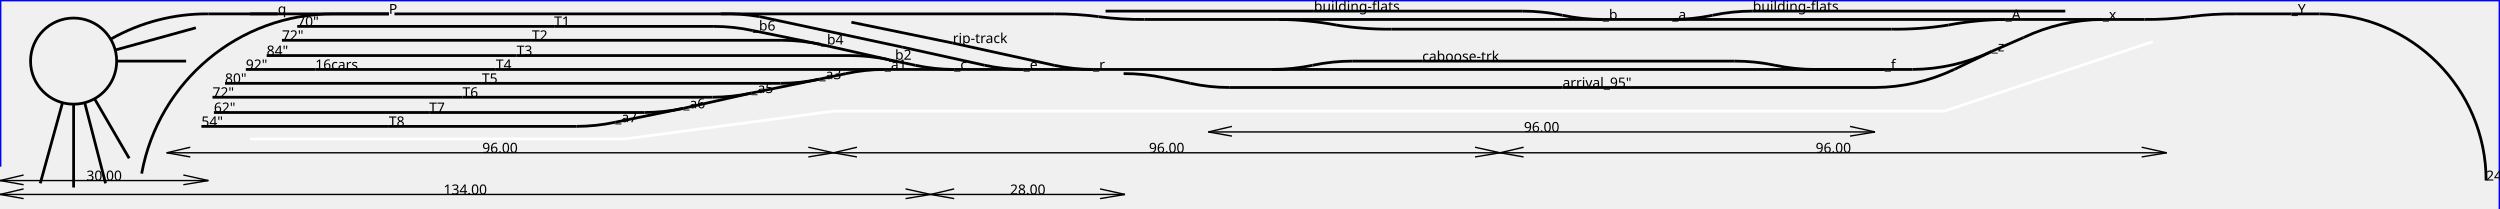
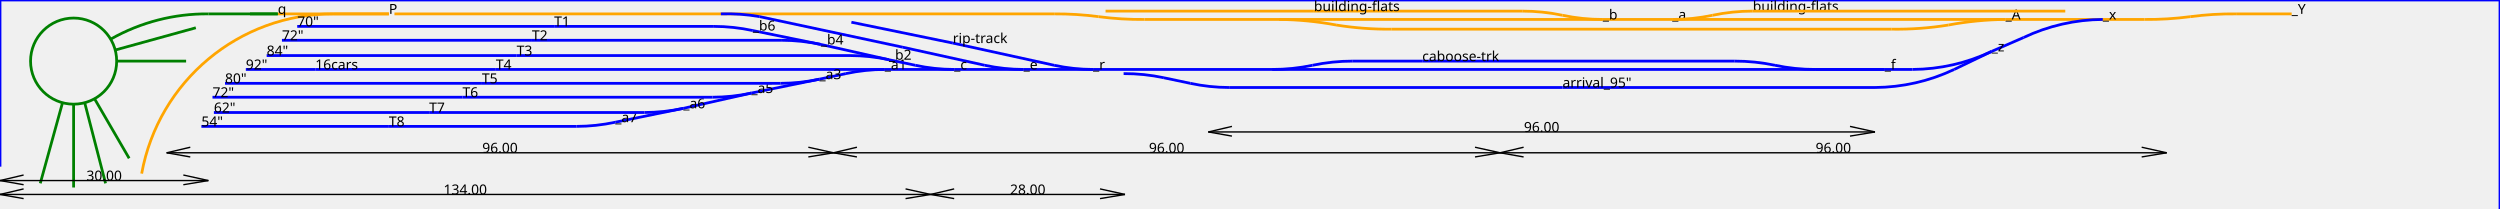
<svg xmlns="http://www.w3.org/2000/svg" version="1.1" baseProfile="full" width="1800" height="150">
-   <path d="M 0 120   L   0    0   L 1800    0   L 1800  170 " stroke="blue" stroke-width="2" fill="none" />
-   <path d="M 180 100   L 450  100   L 600   80   L 1400   80   L 1550   30 " stroke="white" stroke-width="2" fill="none" />
-   <text x="1625" y="160" font-family="Verdana" font-size="10">wood</text>
-   <text x="1625" y="185" font-family="Verdana" font-size="10">stove</text>
+   <path d="M    0  120          L    0    0          L 1800    0          L 1800  170 " stroke="blue" stroke-width="2" fill="none" />
+   <path d="M  120   80          L 1500   80          L 1560   40          L 1560    0          L  120    0          L  120   80 " stroke="dark-gray" stroke-width="2" fill="none" />
  <text x="1650" y="10" font-family="Verdana" font-size="10">_Y</text>
-   <line x1="1650" y1="10" x2="1670" y2="10" style="stroke:black;stroke-width:2" />
-   <path d="M 1670   10  A  120  120 0 0 1 1790  130" stroke="black" stroke-width="2" fill="none" />
- /&gt;
-                                                              
-  
-   <text x="1790" y="130" font-family="Verdana" font-size="10">24"</text>
-   <line x1="1650" y1="10" x2="1610" y2="10" style="stroke:black;stroke-width:2" />
-   <path d="M 1610   10  A  235  235 0 0 0 1577   12" stroke="black" stroke-width="2" fill="none" />
- /&gt;
-                                                              
-  
-  
-  
-   <path d="M 1577   12  A  235  235 0 0 1 1544   14" stroke="black" stroke-width="2" fill="none" />
- /&gt;
-                                                              
-   <line x1="1544" y1="14" x2="1514" y2="14" style="stroke:black;stroke-width:2" />
+   <line x1="1650" y1="10" x2="1610" y2="10" style="stroke:orange;stroke-width:2" />
+   <path d="M 1610   10  A  235  235 0 0 0 1577   12" stroke="orange" stroke-width="2" fill="none" />
+   <path d="M 1577   12  A  235  235 0 0 1 1544   14" stroke="orange" stroke-width="2" fill="none" />
+   <line x1="1544" y1="14" x2="1514" y2="14" style="stroke:orange;stroke-width:2" />
  <text x="1514" y="14" font-family="Verdana" font-size="10">_x</text>
-   <line x1="1514" y1="14" x2="1444" y2="14" style="stroke:black;stroke-width:2" />
+   <line x1="1514" y1="14" x2="1444" y2="14" style="stroke:orange;stroke-width:2" />
  <text x="1444" y="14" font-family="Verdana" font-size="10">_A</text>
-   <line x1="1444" y1="14" x2="1204" y2="14" style="stroke:black;stroke-width:2" />
+   <line x1="1444" y1="14" x2="1204" y2="14" style="stroke:orange;stroke-width:2" />
  <text x="1204" y="14" font-family="Verdana" font-size="10">_a</text>
-   <line x1="1204" y1="14" x2="1154" y2="14" style="stroke:black;stroke-width:2" />
+   <line x1="1204" y1="14" x2="1154" y2="14" style="stroke:orange;stroke-width:2" />
  <text x="1154" y="14" font-family="Verdana" font-size="10">_b</text>
-   <line x1="1154" y1="14" x2="824" y2="14" style="stroke:black;stroke-width:2" />
-   <path d="M  824   14  A  235  235 0 0 1  791   12" stroke="black" stroke-width="2" fill="none" />
- /&gt;
-                                                              
-  
-  
-  
-   <path d="M  791   12  A  235  235 0 0 0  759   10" stroke="black" stroke-width="2" fill="none" />
- /&gt;
-                                                              
-   <line x1="759" y1="10" x2="284" y2="10" style="stroke:black;stroke-width:2" />
+   <line x1="1154" y1="14" x2="824" y2="14" style="stroke:orange;stroke-width:2" />
+   <path d="M  824   14  A  235  235 0 0 1  791   12" stroke="orange" stroke-width="2" fill="none" />
+   <path d="M  791   12  A  235  235 0 0 0  759   10" stroke="orange" stroke-width="2" fill="none" />
+   <line x1="759" y1="10" x2="284" y2="10" style="stroke:orange;stroke-width:2" />
+   <path d="M 1444   14  A  235  235 0 0 0 1403   18" stroke="orange" stroke-width="2" fill="none" />
+   <path d="M 1403   18  A  235  235 0 0 1 1362   21" stroke="orange" stroke-width="2" fill="none" />
+   <line x1="1362" y1="21" x2="1002" y2="21" style="stroke:orange;stroke-width:2" />
+   <path d="M 1002   21  A  235  235 0 0 1  962   18" stroke="orange" stroke-width="2" fill="none" />
+   <path d="M  962   18  A  235  235 0 0 0  921   14" stroke="orange" stroke-width="2" fill="none" />
+   <path d="M 1204   14  A  140  140 0 0 0 1233   11" stroke="orange" stroke-width="2" fill="none" />
+   <path d="M 1233   11  A  140  140 0 0 1 1262    8" stroke="orange" stroke-width="2" fill="none" />
+   <text x="1262" y="8" font-family="Verdana" font-size="10">building-flats</text>
+   <line x1="1262" y1="8" x2="1487" y2="8" style="stroke:orange;stroke-width:2" />
+   <path d="M 1154   14  A  140  140 0 0 1 1125   11" stroke="orange" stroke-width="2" fill="none" />
+   <path d="M 1125   11  A  140  140 0 0 0 1096    8" stroke="orange" stroke-width="2" fill="none" />
+   <line x1="1096" y1="8" x2="946" y2="8" style="stroke:orange;stroke-width:2" />
+   <text x="946" y="8" font-family="Verdana" font-size="10">building-flats</text>
+   <line x1="946" y1="8" x2="796" y2="8" style="stroke:orange;stroke-width:2" />
  <text x="280" y="10" font-family="Verdana" font-size="10">P</text>
-   <line x1="280" y1="10" x2="240" y2="10" style="stroke:black;stroke-width:2" />
-   <path d="M  240   10  A  140  140 0 0 0  102  125" stroke="black" stroke-width="2" fill="none" />
- /&gt;
-                                                              
-  
-                                                              
-   <line x1="280" y1="10" x2="200" y2="10" style="stroke:black;stroke-width:2" />
+   <line x1="280" y1="10" x2="240" y2="10" style="stroke:orange;stroke-width:2" />
+   <path d="M  240   10  A  140  140 0 0 0  102  125" stroke="orange" stroke-width="2" fill="none" />
+   <line x1="280" y1="10" x2="200" y2="10" style="stroke:orange;stroke-width:2" />
  <text x="200" y="10" font-family="Verdana" font-size="10">q</text>
-   <line x1="200" y1="10" x2="180" y2="10" style="stroke:black;stroke-width:2" />
-   <line x1="200" y1="10" x2="150" y2="10" style="stroke:black;stroke-width:2" />
-   <path d="M  150   10  A  140  140 0 0 0   80   28" stroke="black" stroke-width="2" fill="none" />
- /&gt;
-                                                              
-  <circle cx="53" cy="44" r="31" stroke="black" stroke-width="2" fill="none" />
-   <line x1="45" y1="74" x2="29" y2="132" style="stroke:black;stroke-width:2" />
-   <line x1="53" y1="75" x2="53" y2="135" style="stroke:black;stroke-width:2" />
-   <line x1="61" y1="74" x2="76" y2="132" style="stroke:black;stroke-width:2" />
-   <line x1="68" y1="71" x2="93" y2="114" style="stroke:black;stroke-width:2" />
-   <line x1="84" y1="44" x2="134" y2="44" style="stroke:black;stroke-width:2" />
-   <line x1="83" y1="36" x2="141" y2="20" style="stroke:black;stroke-width:2" />
-   <path d="M 1444   14  A  235  235 0 0 0 1403   18" stroke="black" stroke-width="2" fill="none" />
- /&gt;
-                                                              
-  
-  
-  
-   <path d="M 1403   18  A  235  235 0 0 1 1362   21" stroke="black" stroke-width="2" fill="none" />
- /&gt;
-                                                              
-   <line x1="1362" y1="21" x2="1002" y2="21" style="stroke:black;stroke-width:2" />
-   <path d="M 1002   21  A  235  235 0 0 1  962   18" stroke="black" stroke-width="2" fill="none" />
- /&gt;
-                                                              
-  
-  
-  
-   <path d="M  962   18  A  235  235 0 0 0  921   14" stroke="black" stroke-width="2" fill="none" />
- /&gt;
-                                                              
-                                                              
-  
-                                                              
-  
-  
-  
-   <path d="M 1204   14  A  140  140 0 0 0 1233   11" stroke="black" stroke-width="2" fill="none" />
- /&gt;
-                                                              
-  
-  
-  
-   <path d="M 1233   11  A  140  140 0 0 1 1262    8" stroke="black" stroke-width="2" fill="none" />
- /&gt;
-                                                              
-  
-   <text x="1262" y="8" font-family="Verdana" font-size="10">building-flats</text>
-   <line x1="1262" y1="8" x2="1487" y2="8" style="stroke:black;stroke-width:2" />
-   <path d="M 1154   14  A  140  140 0 0 1 1125   11" stroke="black" stroke-width="2" fill="none" />
- /&gt;
-                                                              
-  
-  
-  
-   <path d="M 1125   11  A  140  140 0 0 0 1096    8" stroke="black" stroke-width="2" fill="none" />
- /&gt;
-                                                              
-   <line x1="1096" y1="8" x2="946" y2="8" style="stroke:black;stroke-width:2" />
-   <text x="946" y="8" font-family="Verdana" font-size="10">building-flats</text>
-   <line x1="946" y1="8" x2="796" y2="8" style="stroke:black;stroke-width:2" />
-   <path d="M 1514   14  A  135  135 0 0 0 1457   27" stroke="black" stroke-width="2" fill="none" />
- /&gt;
-                                                              
-   <line x1="1457" y1="27" x2="1434" y2="37" style="stroke:black;stroke-width:2" />
+   <line x1="200" y1="10" x2="180" y2="10" style="stroke:green;stroke-width:2" />
+   <line x1="200" y1="10" x2="150" y2="10" style="stroke:green;stroke-width:2" />
+   <path d="M  150   10  A  140  140 0 0 0   80   28" stroke="green" stroke-width="2" fill="none" />
+   <circle cx="53" cy="44" r="31" stroke="green" stroke-width="2" fill="none" />
+   <line x1="45" y1="74" x2="29" y2="132" style="stroke:green;stroke-width:2" />
+   <line x1="53" y1="75" x2="53" y2="135" style="stroke:green;stroke-width:2" />
+   <line x1="61" y1="74" x2="76" y2="132" style="stroke:green;stroke-width:2" />
+   <line x1="68" y1="71" x2="93" y2="114" style="stroke:green;stroke-width:2" />
+   <line x1="84" y1="44" x2="134" y2="44" style="stroke:green;stroke-width:2" />
+   <line x1="83" y1="36" x2="141" y2="20" style="stroke:green;stroke-width:2" />
+   <path d="M 1514   14  A  135  135 0 0 0 1457   27" stroke="blue" stroke-width="2" fill="none" />
+   <line x1="1457" y1="27" x2="1434" y2="37" style="stroke:blue;stroke-width:2" />
  <text x="1434" y="37" font-family="Verdana" font-size="10">_z</text>
-   <path d="M 1434   37  A  135  135 0 0 1 1377   50" stroke="black" stroke-width="2" fill="none" />
- /&gt;
-                                                              
-   <line x1="1377" y1="50" x2="1357" y2="50" style="stroke:black;stroke-width:2" />
+   <path d="M 1434   37  A  135  135 0 0 1 1377   50" stroke="blue" stroke-width="2" fill="none" />
+   <line x1="1377" y1="50" x2="1357" y2="50" style="stroke:blue;stroke-width:2" />
  <text x="1357" y="50" font-family="Verdana" font-size="10">_f</text>
-   <line x1="1357" y1="50" x2="787" y2="50" style="stroke:black;stroke-width:2" />
+   <line x1="1357" y1="50" x2="787" y2="50" style="stroke:blue;stroke-width:2" />
  <text x="787" y="50" font-family="Verdana" font-size="10">_r</text>
-   <line x1="787" y1="50" x2="737" y2="50" style="stroke:black;stroke-width:2" />
+   <line x1="787" y1="50" x2="737" y2="50" style="stroke:blue;stroke-width:2" />
  <text x="737" y="50" font-family="Verdana" font-size="10">_e</text>
-   <path d="M  737   50  A  135  135 0 0 1  709   47" stroke="black" stroke-width="2" fill="none" />
- /&gt;
-                                                              
-   <line x1="709" y1="47" x2="650" y2="34" style="stroke:black;stroke-width:2" />
-   <line x1="650" y1="34" x2="547" y2="12" style="stroke:black;stroke-width:2" />
-   <path d="M  547   12  A  135  135 0 0 0  519   10" stroke="black" stroke-width="2" fill="none" />
- /&gt;
-                                                              
-  
-                                                              
-   <line x1="1434" y1="37" x2="1407" y2="50" style="stroke:black;stroke-width:2" />
-   <path d="M 1407   50  A  135  135 0 0 1 1350   63" stroke="black" stroke-width="2" fill="none" />
- /&gt;
-                                                              
-   <line x1="1350" y1="63" x2="1125" y2="63" style="stroke:black;stroke-width:2" />
+   <path d="M  737   50  A  135  135 0 0 1  709   47" stroke="blue" stroke-width="2" fill="none" />
+   <line x1="709" y1="47" x2="650" y2="34" style="stroke:blue;stroke-width:2" />
+   <line x1="650" y1="34" x2="547" y2="12" style="stroke:blue;stroke-width:2" />
+   <path d="M  547   12  A  135  135 0 0 0  519   10" stroke="blue" stroke-width="2" fill="none" />
+   <line x1="1434" y1="37" x2="1407" y2="50" style="stroke:blue;stroke-width:2" />
+   <path d="M 1407   50  A  135  135 0 0 1 1350   63" stroke="blue" stroke-width="2" fill="none" />
+   <line x1="1350" y1="63" x2="1125" y2="63" style="stroke:blue;stroke-width:2" />
  <text x="1125" y="63" font-family="Verdana" font-size="10">arrival_95"</text>
-   <line x1="1125" y1="63" x2="885" y2="63" style="stroke:black;stroke-width:2" />
-   <path d="M  885   63  A  135  135 0 0 1  857   60" stroke="black" stroke-width="2" fill="none" />
- /&gt;
-                                                              
-   <line x1="857" y1="60" x2="838" y2="56" style="stroke:black;stroke-width:2" />
-   <path d="M  838   56  A  135  135 0 0 0  809   53" stroke="black" stroke-width="2" fill="none" />
- /&gt;
-                                                              
+   <line x1="1125" y1="63" x2="885" y2="63" style="stroke:blue;stroke-width:2" />
+   <path d="M  885   63  A  135  135 0 0 1  857   60" stroke="blue" stroke-width="2" fill="none" />
+   <line x1="857" y1="60" x2="838" y2="56" style="stroke:blue;stroke-width:2" />
+   <path d="M  838   56  A  135  135 0 0 0  809   53" stroke="blue" stroke-width="2" fill="none" />
  <line x1="870" y1="95" x2="1350" y2="95" style="stroke:black;stroke-width:1" />
  <line x1="870" y1="95" x2="887" y2="91" style="stroke:black;stroke-width:1" />
  <line x1="870" y1="95" x2="887" y2="98" style="stroke:black;stroke-width:1" />
  <line x1="1350" y1="95" x2="1332" y2="91" style="stroke:black;stroke-width:1" />
  <line x1="1350" y1="95" x2="1332" y2="98" style="stroke:black;stroke-width:1" />
  <text x="1110" y="95" font-family="Verdana" text-anchor="middle" font-size="10">96.00</text>
-   <path d="M  787   50  A  135  135 0 0 1  759   47" stroke="black" stroke-width="2" fill="none" />
- /&gt;
-                                                              
-   <line x1="759" y1="47" x2="686" y2="31" style="stroke:black;stroke-width:2" />
+   <path d="M  787   50  A  135  135 0 0 1  759   47" stroke="blue" stroke-width="2" fill="none" />
+   <line x1="759" y1="47" x2="686" y2="31" style="stroke:blue;stroke-width:2" />
  <text x="686" y="31" font-family="Verdana" font-size="10">rip-track</text>
-   <line x1="686" y1="31" x2="613" y2="16" style="stroke:black;stroke-width:2" />
-   <line x1="1357" y1="50" x2="1307" y2="50" style="stroke:black;stroke-width:2" />
-   <path d="M 1307   50  A  140  140 0 0 1 1278   47" stroke="black" stroke-width="2" fill="none" />
- /&gt;
-                                                              
-  
-  
-  
-   <path d="M 1278   47  A  140  140 0 0 0 1249   44" stroke="black" stroke-width="2" fill="none" />
- /&gt;
-                                                              
-   <line x1="1249" y1="44" x2="1024" y2="44" style="stroke:black;stroke-width:2" />
+   <line x1="686" y1="31" x2="613" y2="16" style="stroke:blue;stroke-width:2" />
+   <line x1="1357" y1="50" x2="1307" y2="50" style="stroke:blue;stroke-width:2" />
+   <path d="M 1307   50  A  140  140 0 0 1 1278   47" stroke="blue" stroke-width="2" fill="none" />
+   <path d="M 1278   47  A  140  140 0 0 0 1249   44" stroke="blue" stroke-width="2" fill="none" />
+   <line x1="1249" y1="44" x2="1024" y2="44" style="stroke:blue;stroke-width:2" />
  <text x="1024" y="44" font-family="Verdana" font-size="10">caboose-trk</text>
-   <line x1="1024" y1="44" x2="974" y2="44" style="stroke:black;stroke-width:2" />
-   <path d="M  974   44  A  140  140 0 0 0  945   47" stroke="black" stroke-width="2" fill="none" />
- /&gt;
-                                                              
-  
-  
-  
-   <path d="M  945   47  A  140  140 0 0 1  916   50" stroke="black" stroke-width="2" fill="none" />
- /&gt;
-                                                              
-                                                              
-  
-                                                              
-   <line x1="737" y1="50" x2="687" y2="50" style="stroke:black;stroke-width:2" />
+   <line x1="1024" y1="44" x2="974" y2="44" style="stroke:blue;stroke-width:2" />
+   <path d="M  974   44  A  140  140 0 0 0  945   47" stroke="blue" stroke-width="2" fill="none" />
+   <path d="M  945   47  A  140  140 0 0 1  916   50" stroke="blue" stroke-width="2" fill="none" />
+   <line x1="737" y1="50" x2="687" y2="50" style="stroke:blue;stroke-width:2" />
  <text x="687" y="50" font-family="Verdana" font-size="10">_c</text>
-   <line x1="687" y1="50" x2="637" y2="50" style="stroke:black;stroke-width:2" />
+   <line x1="687" y1="50" x2="637" y2="50" style="stroke:blue;stroke-width:2" />
  <text x="637" y="50" font-family="Verdana" font-size="10">_a1</text>
-   <line x1="637" y1="50" x2="357" y2="50" style="stroke:black;stroke-width:2" />
+   <line x1="637" y1="50" x2="357" y2="50" style="stroke:blue;stroke-width:2" />
  <text x="357" y="50" font-family="Verdana" font-size="10">T4</text>
-   <line x1="357" y1="50" x2="227" y2="50" style="stroke:black;stroke-width:2" />
+   <line x1="357" y1="50" x2="227" y2="50" style="stroke:blue;stroke-width:2" />
  <text x="227" y="50" font-family="Verdana" font-size="10">16cars</text>
-   <line x1="227" y1="50" x2="177" y2="50" style="stroke:black;stroke-width:2" />
+   <line x1="227" y1="50" x2="177" y2="50" style="stroke:blue;stroke-width:2" />
  <text x="177" y="50" font-family="Verdana" font-size="10">92"</text>
-   <path d="M  637   50  A  135  135 0 0 0  609   53" stroke="black" stroke-width="2" fill="none" />
- /&gt;
-                                                              
-   <line x1="609" y1="53" x2="590" y2="57" style="stroke:black;stroke-width:2" />
+   <path d="M  637   50  A  135  135 0 0 0  609   53" stroke="blue" stroke-width="2" fill="none" />
+   <line x1="609" y1="53" x2="590" y2="57" style="stroke:blue;stroke-width:2" />
  <text x="590" y="57" font-family="Verdana" font-size="10">_a3</text>
-   <line x1="590" y1="57" x2="541" y2="67" style="stroke:black;stroke-width:2" />
+   <line x1="590" y1="57" x2="541" y2="67" style="stroke:blue;stroke-width:2" />
  <text x="541" y="67" font-family="Verdana" font-size="10">_a5</text>
-   <line x1="541" y1="67" x2="492" y2="78" style="stroke:black;stroke-width:2" />
+   <line x1="541" y1="67" x2="492" y2="78" style="stroke:blue;stroke-width:2" />
  <text x="492" y="78" font-family="Verdana" font-size="10">_a6</text>
-   <line x1="492" y1="78" x2="443" y2="88" style="stroke:black;stroke-width:2" />
+   <line x1="492" y1="78" x2="443" y2="88" style="stroke:blue;stroke-width:2" />
  <text x="443" y="88" font-family="Verdana" font-size="10">_a7</text>
-   <path d="M  590   57  A  135  135 0 0 1  562   60" stroke="black" stroke-width="2" fill="none" />
- /&gt;
-                                                              
-   <line x1="562" y1="60" x2="347" y2="60" style="stroke:black;stroke-width:2" />
+   <path d="M  590   57  A  135  135 0 0 1  562   60" stroke="blue" stroke-width="2" fill="none" />
+   <line x1="562" y1="60" x2="347" y2="60" style="stroke:blue;stroke-width:2" />
  <text x="347" y="60" font-family="Verdana" font-size="10">T5</text>
-   <line x1="347" y1="60" x2="162" y2="60" style="stroke:black;stroke-width:2" />
+   <line x1="347" y1="60" x2="162" y2="60" style="stroke:blue;stroke-width:2" />
  <text x="162" y="60" font-family="Verdana" font-size="10">80"</text>
-   <path d="M  541   67  A  135  135 0 0 1  513   70" stroke="black" stroke-width="2" fill="none" />
- /&gt;
-                                                              
-   <line x1="513" y1="70" x2="333" y2="70" style="stroke:black;stroke-width:2" />
+   <path d="M  541   67  A  135  135 0 0 1  513   70" stroke="blue" stroke-width="2" fill="none" />
+   <line x1="513" y1="70" x2="333" y2="70" style="stroke:blue;stroke-width:2" />
  <text x="333" y="70" font-family="Verdana" font-size="10">T6</text>
-   <line x1="333" y1="70" x2="153" y2="70" style="stroke:black;stroke-width:2" />
+   <line x1="333" y1="70" x2="153" y2="70" style="stroke:blue;stroke-width:2" />
  <text x="153" y="70" font-family="Verdana" font-size="10">72"</text>
-   <path d="M  492   78  A  135  135 0 0 1  464   81" stroke="black" stroke-width="2" fill="none" />
- /&gt;
-                                                              
-   <line x1="464" y1="81" x2="309" y2="81" style="stroke:black;stroke-width:2" />
+   <path d="M  492   78  A  135  135 0 0 1  464   81" stroke="blue" stroke-width="2" fill="none" />
+   <line x1="464" y1="81" x2="309" y2="81" style="stroke:blue;stroke-width:2" />
  <text x="309" y="81" font-family="Verdana" font-size="10">T7</text>
-   <line x1="309" y1="81" x2="154" y2="81" style="stroke:black;stroke-width:2" />
+   <line x1="309" y1="81" x2="154" y2="81" style="stroke:blue;stroke-width:2" />
  <text x="154" y="81" font-family="Verdana" font-size="10">62"</text>
-   <path d="M  443   88  A  135  135 0 0 1  415   91" stroke="black" stroke-width="2" fill="none" />
- /&gt;
-                                                              
-   <line x1="415" y1="91" x2="280" y2="91" style="stroke:black;stroke-width:2" />
+   <path d="M  443   88  A  135  135 0 0 1  415   91" stroke="blue" stroke-width="2" fill="none" />
+   <line x1="415" y1="91" x2="280" y2="91" style="stroke:blue;stroke-width:2" />
  <text x="280" y="91" font-family="Verdana" font-size="10">T8</text>
-   <line x1="280" y1="91" x2="145" y2="91" style="stroke:black;stroke-width:2" />
+   <line x1="280" y1="91" x2="145" y2="91" style="stroke:blue;stroke-width:2" />
  <text x="145" y="91" font-family="Verdana" font-size="10">54"</text>
-   <path d="M  687   50  A  135  135 0 0 1  659   47" stroke="black" stroke-width="2" fill="none" />
- /&gt;
-                                                              
-   <line x1="659" y1="47" x2="640" y2="43" style="stroke:black;stroke-width:2" />
+   <path d="M  687   50  A  135  135 0 0 1  659   47" stroke="blue" stroke-width="2" fill="none" />
+   <line x1="659" y1="47" x2="640" y2="43" style="stroke:blue;stroke-width:2" />
  <text x="640" y="43" font-family="Verdana" font-size="10">_b2</text>
-   <line x1="640" y1="43" x2="591" y2="32" style="stroke:black;stroke-width:2" />
+   <line x1="640" y1="43" x2="591" y2="32" style="stroke:blue;stroke-width:2" />
  <text x="591" y="32" font-family="Verdana" font-size="10">_b4</text>
-   <line x1="591" y1="32" x2="542" y2="22" style="stroke:black;stroke-width:2" />
+   <line x1="591" y1="32" x2="542" y2="22" style="stroke:blue;stroke-width:2" />
  <text x="542" y="22" font-family="Verdana" font-size="10">_b6</text>
-   <path d="M  640   43  A  135  135 0 0 0  612   40" stroke="black" stroke-width="2" fill="none" />
- /&gt;
-                                                              
-   <line x1="612" y1="40" x2="372" y2="40" style="stroke:black;stroke-width:2" />
+   <path d="M  640   43  A  135  135 0 0 0  612   40" stroke="blue" stroke-width="2" fill="none" />
+   <line x1="612" y1="40" x2="372" y2="40" style="stroke:blue;stroke-width:2" />
  <text x="372" y="40" font-family="Verdana" font-size="10">T3</text>
-   <line x1="372" y1="40" x2="192" y2="40" style="stroke:black;stroke-width:2" />
+   <line x1="372" y1="40" x2="192" y2="40" style="stroke:blue;stroke-width:2" />
  <text x="192" y="40" font-family="Verdana" font-size="10">84"</text>
-   <path d="M  591   32  A  135  135 0 0 0  563   29" stroke="black" stroke-width="2" fill="none" />
- /&gt;
-                                                              
-   <line x1="563" y1="29" x2="383" y2="29" style="stroke:black;stroke-width:2" />
+   <path d="M  591   32  A  135  135 0 0 0  563   29" stroke="blue" stroke-width="2" fill="none" />
+   <line x1="563" y1="29" x2="383" y2="29" style="stroke:blue;stroke-width:2" />
  <text x="383" y="29" font-family="Verdana" font-size="10">T2</text>
-   <line x1="383" y1="29" x2="203" y2="29" style="stroke:black;stroke-width:2" />
+   <line x1="383" y1="29" x2="203" y2="29" style="stroke:blue;stroke-width:2" />
  <text x="203" y="29" font-family="Verdana" font-size="10">72"</text>
-   <path d="M  542   22  A  135  135 0 0 0  514   19" stroke="black" stroke-width="2" fill="none" />
- /&gt;
-                                                              
-   <line x1="514" y1="19" x2="399" y2="19" style="stroke:black;stroke-width:2" />
+   <path d="M  542   22  A  135  135 0 0 0  514   19" stroke="blue" stroke-width="2" fill="none" />
+   <line x1="514" y1="19" x2="399" y2="19" style="stroke:blue;stroke-width:2" />
  <text x="399" y="19" font-family="Verdana" font-size="10">T1</text>
-   <line x1="399" y1="19" x2="214" y2="19" style="stroke:black;stroke-width:2" />
+   <line x1="399" y1="19" x2="214" y2="19" style="stroke:blue;stroke-width:2" />
  <text x="214" y="19" font-family="Verdana" font-size="10">70"</text>
  <line x1="1560" y1="110" x2="1080" y2="110" style="stroke:black;stroke-width:1" />
  <line x1="1560" y1="110" x2="1542" y2="106" style="stroke:black;stroke-width:1" />
  <line x1="1560" y1="110" x2="1542" y2="113" style="stroke:black;stroke-width:1" />
  <line x1="1080" y1="110" x2="1097" y2="106" style="stroke:black;stroke-width:1" />
  <line x1="1080" y1="110" x2="1097" y2="113" style="stroke:black;stroke-width:1" />
  <text x="1320" y="110" font-family="Verdana" text-anchor="middle" font-size="10">96.00</text>
  <line x1="1080" y1="110" x2="600" y2="110" style="stroke:black;stroke-width:1" />
  <line x1="1080" y1="110" x2="1062" y2="106" style="stroke:black;stroke-width:1" />
  <line x1="1080" y1="110" x2="1062" y2="113" style="stroke:black;stroke-width:1" />
  <line x1="600" y1="110" x2="617" y2="106" style="stroke:black;stroke-width:1" />
  <line x1="600" y1="110" x2="617" y2="113" style="stroke:black;stroke-width:1" />
  <text x="840" y="110" font-family="Verdana" text-anchor="middle" font-size="10">96.00</text>
  <line x1="600" y1="110" x2="120" y2="110" style="stroke:black;stroke-width:1" />
  <line x1="600" y1="110" x2="582" y2="106" style="stroke:black;stroke-width:1" />
  <line x1="600" y1="110" x2="582" y2="113" style="stroke:black;stroke-width:1" />
  <line x1="120" y1="110" x2="137" y2="106" style="stroke:black;stroke-width:1" />
  <line x1="120" y1="110" x2="137" y2="113" style="stroke:black;stroke-width:1" />
  <text x="360" y="110" font-family="Verdana" text-anchor="middle" font-size="10">96.00</text>
  <line x1="0" y1="130" x2="150" y2="130" style="stroke:black;stroke-width:1" />
  <line x1="0" y1="130" x2="17" y2="126" style="stroke:black;stroke-width:1" />
  <line x1="0" y1="130" x2="17" y2="133" style="stroke:black;stroke-width:1" />
  <line x1="150" y1="130" x2="132" y2="126" style="stroke:black;stroke-width:1" />
  <line x1="150" y1="130" x2="132" y2="133" style="stroke:black;stroke-width:1" />
  <text x="75" y="130" font-family="Verdana" text-anchor="middle" font-size="10">30.00</text>
  <line x1="0" y1="140" x2="670" y2="140" style="stroke:black;stroke-width:1" />
  <line x1="0" y1="140" x2="17" y2="136" style="stroke:black;stroke-width:1" />
  <line x1="0" y1="140" x2="17" y2="143" style="stroke:black;stroke-width:1" />
  <line x1="670" y1="140" x2="652" y2="136" style="stroke:black;stroke-width:1" />
  <line x1="670" y1="140" x2="652" y2="143" style="stroke:black;stroke-width:1" />
  <text x="335" y="140" font-family="Verdana" text-anchor="middle" font-size="10">134.00</text>
  <line x1="670" y1="140" x2="810" y2="140" style="stroke:black;stroke-width:1" />
  <line x1="670" y1="140" x2="687" y2="136" style="stroke:black;stroke-width:1" />
  <line x1="670" y1="140" x2="687" y2="143" style="stroke:black;stroke-width:1" />
  <line x1="810" y1="140" x2="792" y2="136" style="stroke:black;stroke-width:1" />
  <line x1="810" y1="140" x2="792" y2="143" style="stroke:black;stroke-width:1" />
  <text x="740" y="140" font-family="Verdana" text-anchor="middle" font-size="10">28.00</text>
</svg>
